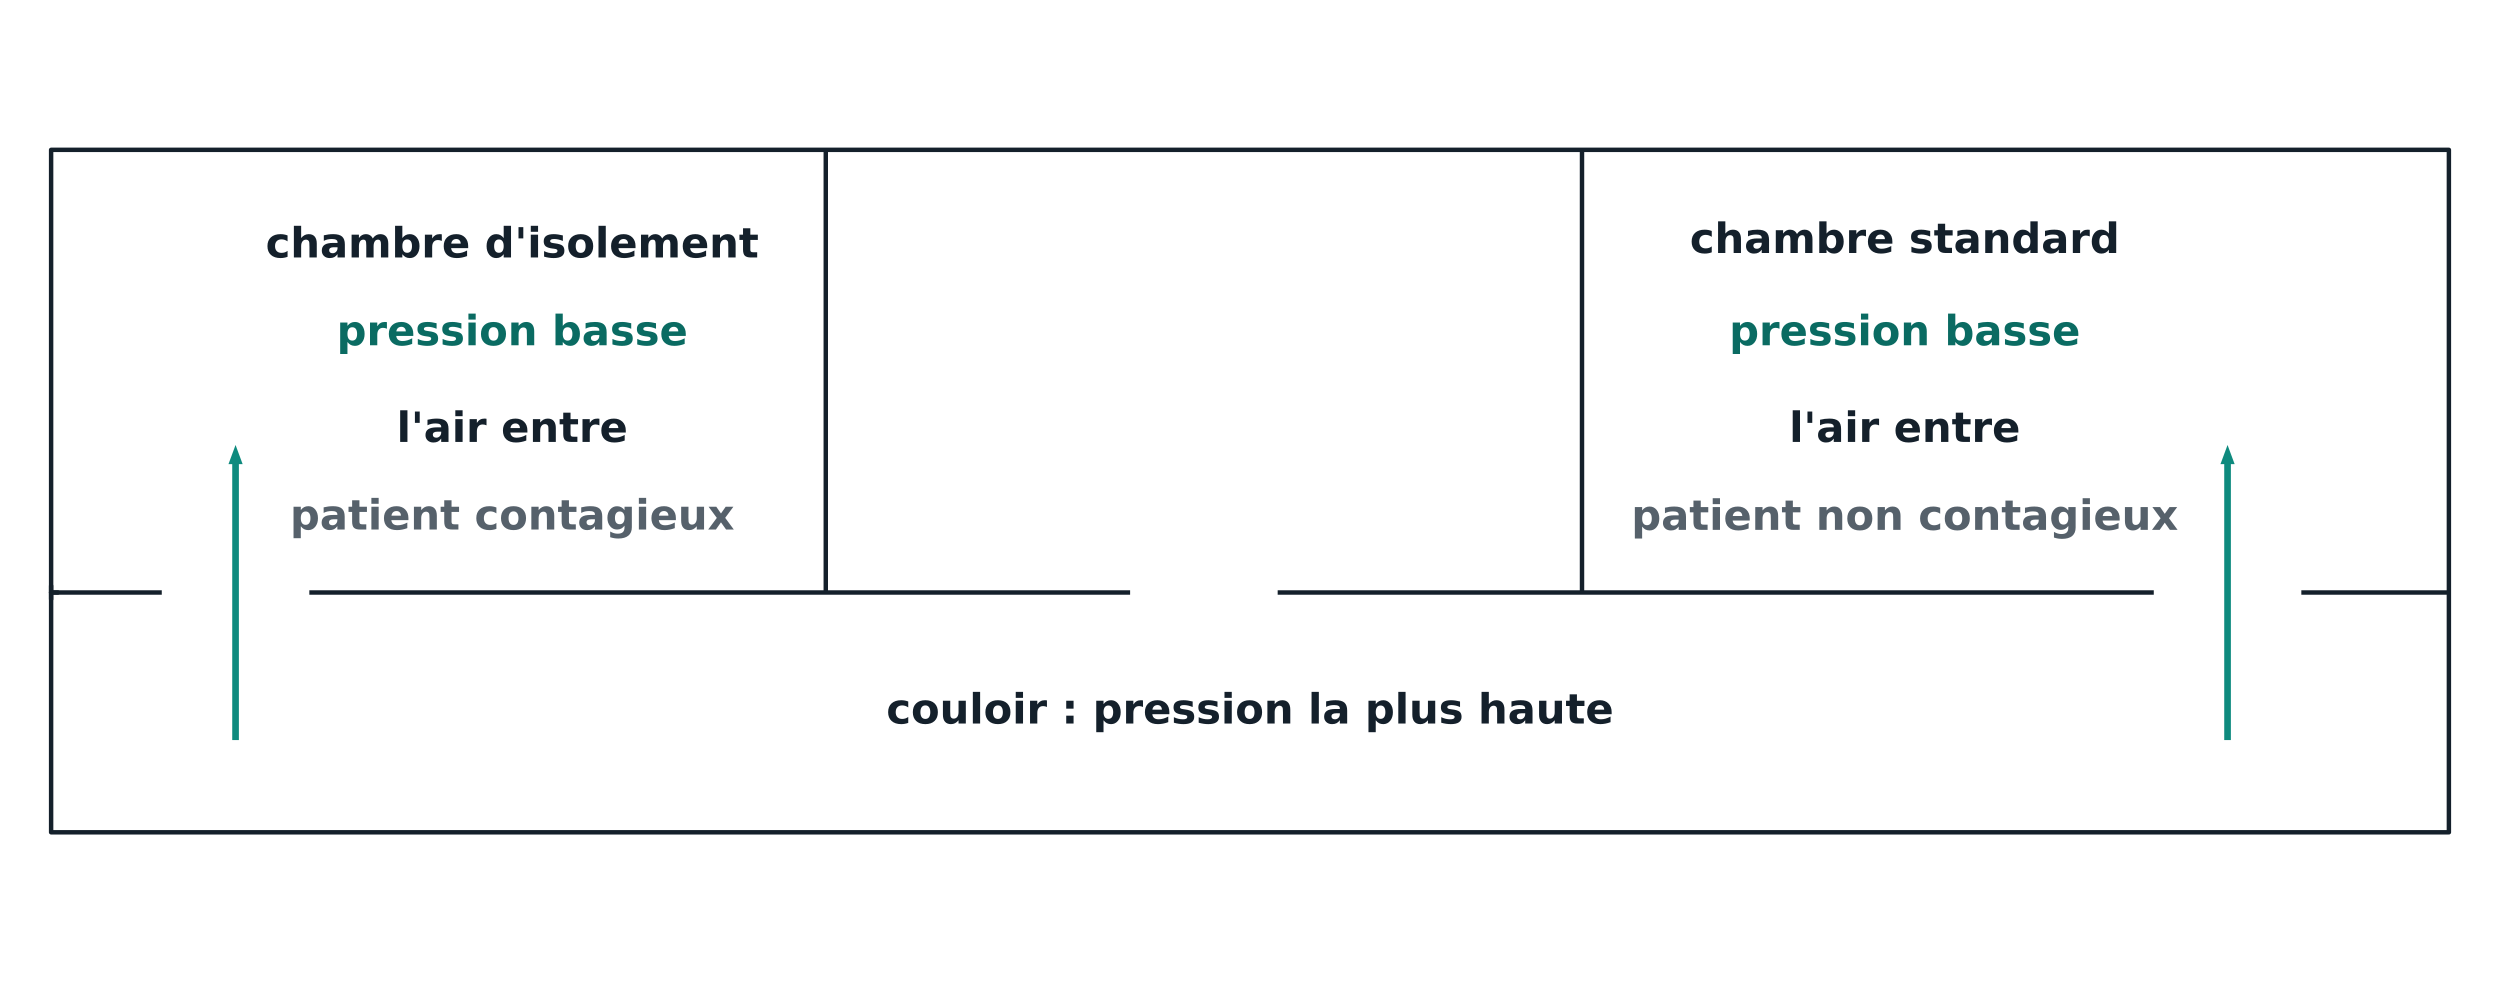
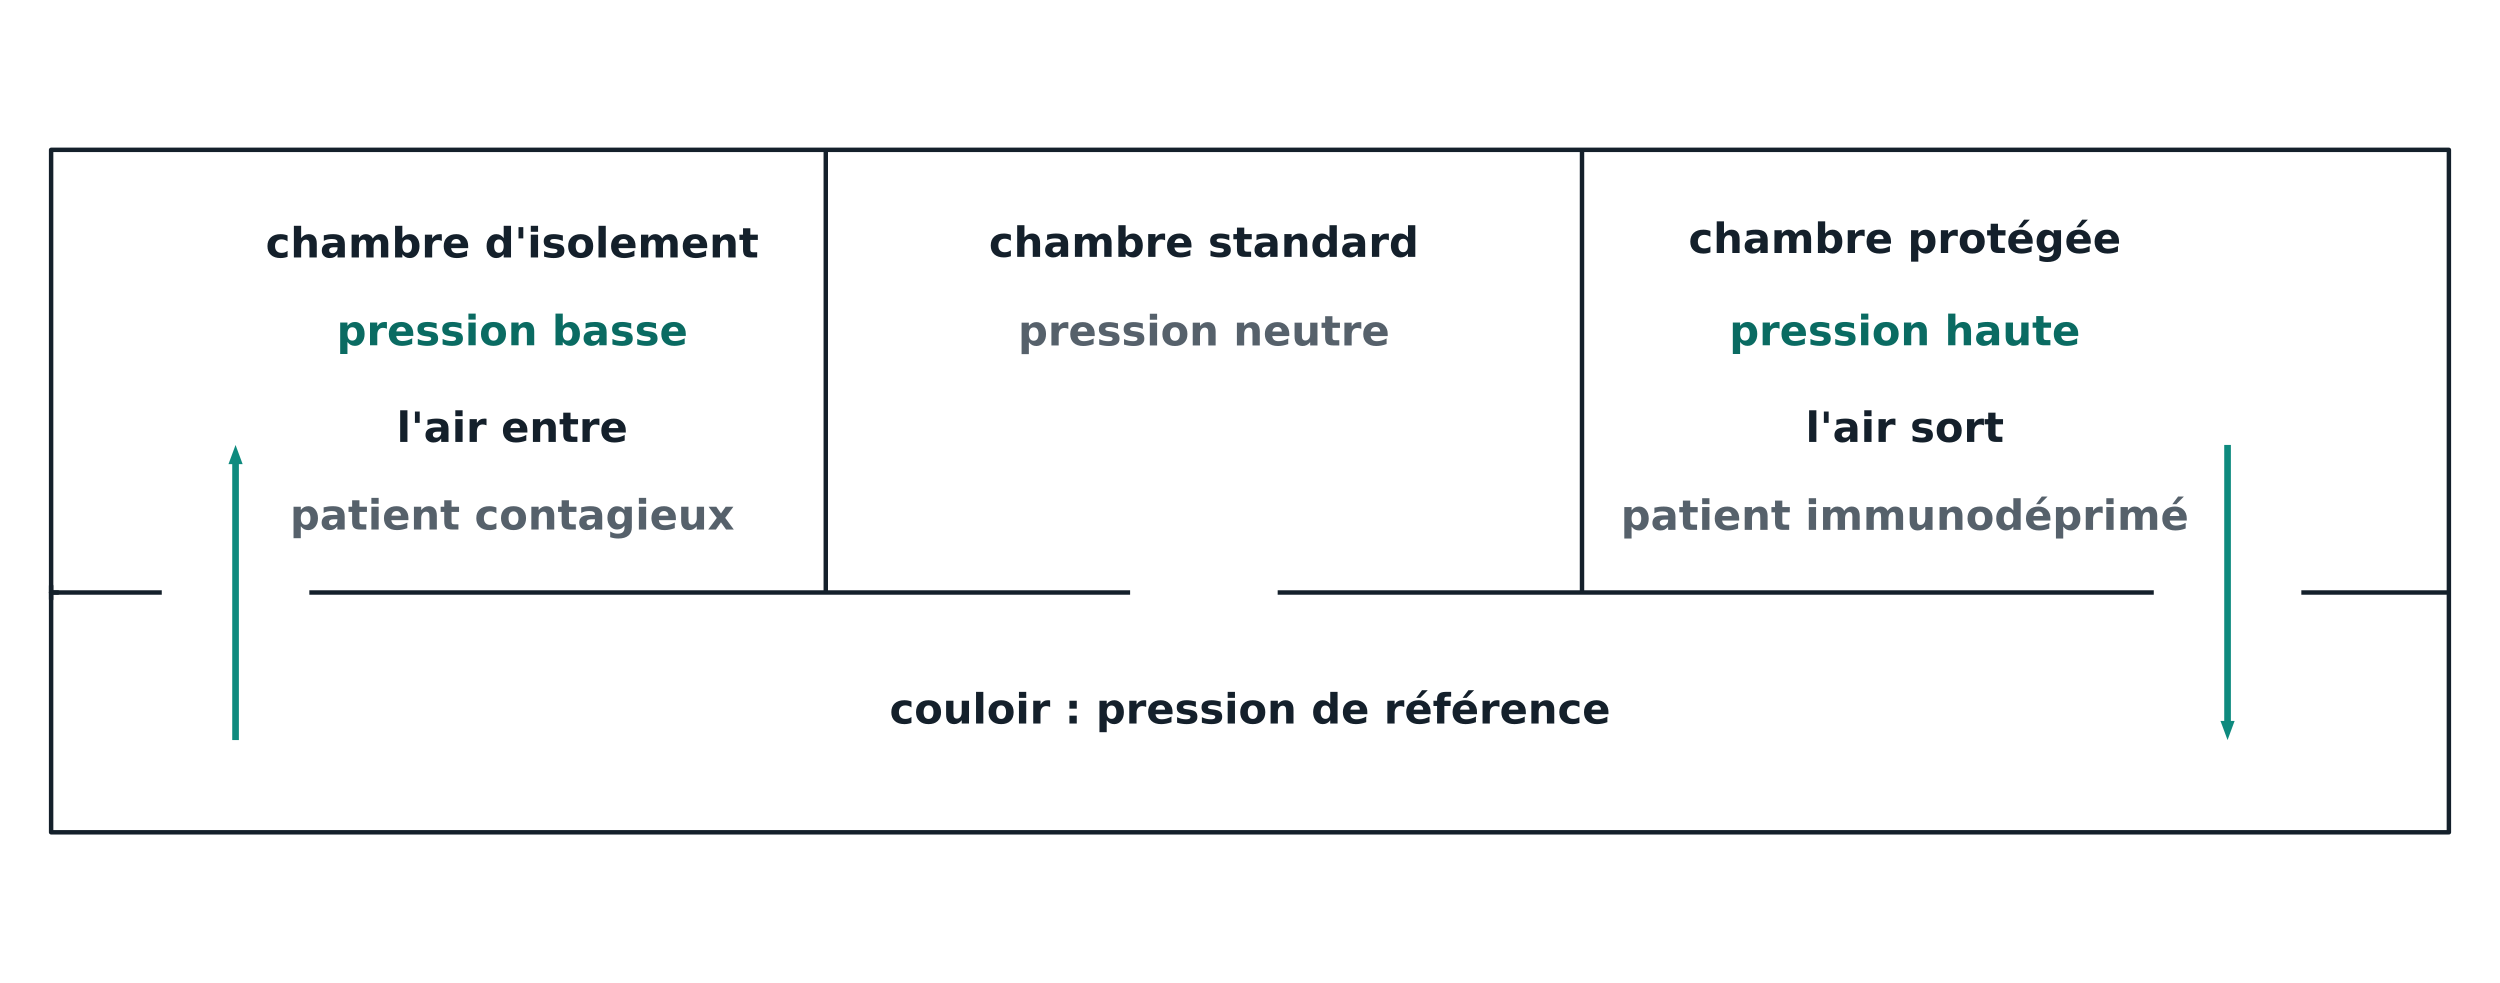
- <svg xmlns="http://www.w3.org/2000/svg" viewBox="0 0 1680 660" class="tf-figure" width="1680" height="660" style="aspect-ratio: 1680 / 660" data-viewbox="0 0 1680 660" data-min-text="28" data-slot="1680x660" preserveAspectRatio="xMinYMin meet" role="img" aria-label="Vue en plan d'un couloir d'hôpital et de trois chambres : le couloir est à la pression la plus haute ; la chambre d'isolement (patient contagieux) et une chambre standard (patient non contagieux) sont en pression basse, l'air y entre depuis le couloir">
+ <svg xmlns="http://www.w3.org/2000/svg" viewBox="0 0 1680 660" class="tf-figure" width="1680" height="660" style="aspect-ratio: 1680 / 660" data-viewbox="0 0 1680 660" data-min-text="28" data-slot="1680x660" preserveAspectRatio="xMinYMin meet" role="img" aria-label="Vue en plan d'un couloir d'hôpital et de trois chambres : chambre d'isolement en pression basse, l'air y entre depuis le couloir ; chambre protégée en pression haute, l'air en sort vers le couloir ; chambre standard à pression neutre, sans flux dirigé">
  <defs>
    <style type="text/css">.tf-figure *{stroke-linejoin: round; stroke-linecap: butt}</style>
  </defs>
  <g id="tf-cascade-figure_1">
    <g id="tf-cascade-patch_1">
      <path d="M 0 660  L 1680 660  L 1680 0  L 0 0  L 0 660  z " style="fill: none; opacity: 0" />
    </g>
    <g id="tf-cascade-axes_1">
      <g id="tf-cascade-tf-polyline--0" class="tf-polyline">
        <path d="M 34.347 398.171  L 34.347 559.301  L 1645.653 559.301  L 1645.653 100.699  L 34.347 100.699  L 34.347 398.171  " clip-path="url(#tf-cascade-pf0071cb59c)" style="fill: none; stroke: var(--ink, #14202B); stroke-width: 2.987" />
      </g>
      <g id="tf-cascade-tf-line--1" class="tf-line">
        <path d="M 34.347 398.171  L 108.715 398.171  " clip-path="url(#tf-cascade-pf0071cb59c)" style="fill: none; stroke: var(--ink, #14202B); stroke-width: 2.987" />
      </g>
      <g id="tf-cascade-tf-line--2" class="tf-line">
        <path d="M 207.872 398.171  L 759.435 398.171  " clip-path="url(#tf-cascade-pf0071cb59c)" style="fill: none; stroke: var(--ink, #14202B); stroke-width: 2.987" />
      </g>
      <g id="tf-cascade-tf-line--3" class="tf-line">
        <path d="M 858.592 398.171  L 1447.339 398.171  " clip-path="url(#tf-cascade-pf0071cb59c)" style="fill: none; stroke: var(--ink, #14202B); stroke-width: 2.987" />
      </g>
      <g id="tf-cascade-tf-line--4" class="tf-line">
        <path d="M 1546.496 398.171  L 1645.653 398.171  " clip-path="url(#tf-cascade-pf0071cb59c)" style="fill: none; stroke: var(--ink, #14202B); stroke-width: 2.987" />
      </g>
      <g id="tf-cascade-tf-line--5" class="tf-line">
        <path d="M 554.923 398.171  L 554.923 100.699  " clip-path="url(#tf-cascade-pf0071cb59c)" style="fill: none; stroke: var(--ink, #14202B); stroke-width: 2.987" />
      </g>
      <g id="tf-cascade-tf-line--6" class="tf-line">
        <path d="M 1063.104 398.171  L 1063.104 100.699  " clip-path="url(#tf-cascade-pf0071cb59c)" style="fill: none; stroke: var(--ink, #14202B); stroke-width: 2.987" />
      </g>
      <g id="tf-cascade-tf-polyline--11" class="tf-polyline">
        <path d="M 34.347 398.171  L 34.347 402.651  " clip-path="url(#tf-cascade-pf0071cb59c)" style="fill: none; stroke: var(--ink, #14202B); stroke-width: 2.987; stroke-linecap: round" />
      </g>
      <g id="tf-cascade-tf-polyline--12" class="tf-polyline">
        <path d="M 34.347 398.171  L 34.347 393.691  " clip-path="url(#tf-cascade-pf0071cb59c)" style="fill: none; stroke: var(--ink, #14202B); stroke-width: 2.987; stroke-linecap: round" />
      </g>
      <g id="tf-cascade-tf-line--13" class="tf-line">
        <path d="M 34.347 398.171  L 38.827 398.171  " clip-path="url(#tf-cascade-pf0071cb59c)" style="fill: none; stroke: var(--ink, #14202B); stroke-width: 2.987; stroke-linecap: round" />
      </g>
      <g id="tf-cascade-tf-arrow--7" class="tf-arrow">
        <path d="M 158.293 497.328  L 158.293 310.605  " clip-path="url(#tf-cascade-pf0071cb59c)" style="fill: none; stroke: var(--accent, #0E8A7E); stroke-width: 4.48" />
      </g>
      <g id="tf-cascade-tf-arrow--8" class="tf-arrow">
-         <path d="M 1496.917 497.328  L 1496.917 310.605  " clip-path="url(#tf-cascade-pf0071cb59c)" style="fill: none; stroke: var(--accent, #0E8A7E); stroke-width: 4.48" />
+         <path d="M 1496.917 299.013  L 1496.917 485.736  " clip-path="url(#tf-cascade-pf0071cb59c)" style="fill: none; stroke: var(--accent, #0E8A7E); stroke-width: 4.48" />
      </g>
      <g id="tf-cascade-tf-arrow--9" class="tf-arrow">
        <path d="M 158.293 299.013  L 153.533 311.893  L 163.053 311.893  z " clip-path="url(#tf-cascade-pf0071cb59c)" style="fill: var(--accent, #0E8A7E)" />
      </g>
      <g id="tf-cascade-tf-arrow--10" class="tf-arrow">
-         <path d="M 1496.917 299.013  L 1492.157 311.893  L 1501.677 311.893  z " clip-path="url(#tf-cascade-pf0071cb59c)" style="fill: var(--accent, #0E8A7E)" />
+         <path d="M 1496.917 497.328  L 1501.677 484.448  L 1492.157 484.448  z " clip-path="url(#tf-cascade-pf0071cb59c)" style="fill: var(--accent, #0E8A7E)" />
      </g>
      <g id="tf-cascade-tf-label--14" class="tf-label tf-ink">
        <text style="font-weight: 600; font-size: 28px; font-family: 'Instrument Sans', 'DejaVu Sans'; text-anchor: middle; fill: var(--ink, #14202B)" x="344.213" y="173.032" transform="rotate(-0 344.2133 173.032)">chambre d'isolement</text>
      </g>
      <g id="tf-cascade-tf-label--15" class="tf-label tf-ink">
        <text style="font-weight: 600; font-size: 28px; font-family: 'Instrument Sans', 'DejaVu Sans'; text-anchor: middle; fill: var(--accent-text, #0A6B62)" x="344.213" y="232.037" transform="rotate(-0 344.2133 232.0369)">pression basse</text>
      </g>
      <g id="tf-cascade-tf-label--16" class="tf-label tf-ink">
        <text style="font-weight: 600; font-size: 28px; font-family: 'Instrument Sans', 'DejaVu Sans'; text-anchor: middle; fill: var(--ink, #14202B)" x="344.213" y="296.979" transform="rotate(-0 344.2133 296.9787)">l'air entre</text>
      </g>
+       <g id="tf-cascade-tf-label--17" class="tf-label tf-ink">
+         <text style="font-weight: 600; font-size: 28px; font-family: 'Instrument Sans', 'DejaVu Sans'; text-anchor: middle; fill: var(--ink, #14202B)" x="809.013" y="172.612" transform="rotate(-0 809.0133 172.612)">chambre standard</text>
+       </g>
+       <g id="tf-cascade-tf-label--18" class="tf-label tf-ink">
+         <text style="font-weight: 600; font-size: 28px; font-family: 'Instrument Sans', 'DejaVu Sans'; text-anchor: middle; fill: var(--muted, #56616B)" x="809.013" y="232.135" transform="rotate(-0 809.0133 232.1353)">pression neutre</text>
+       </g>
      <g id="tf-cascade-tf-label--19" class="tf-label tf-ink">
-         <text style="font-weight: 600; font-size: 28px; font-family: 'Instrument Sans', 'DejaVu Sans'; text-anchor: middle; fill: var(--ink, #14202B)" x="1280.011" y="170.022" transform="rotate(-0 1280.011 170.022)">chambre standard</text>
+         <text style="font-weight: 600; font-size: 28px; font-family: 'Instrument Sans', 'DejaVu Sans'; text-anchor: middle; fill: var(--ink, #14202B)" x="1280.011" y="170.022" transform="rotate(-0 1280.011 170.022)">chambre protégée</text>
      </g>
      <g id="tf-cascade-tf-label--20" class="tf-label tf-ink">
-         <text style="font-weight: 600; font-size: 28px; font-family: 'Instrument Sans', 'DejaVu Sans'; text-anchor: middle; fill: var(--accent-text, #0A6B62)" x="1280.011" y="232.037" transform="rotate(-0 1280.011 232.0369)">pression basse</text>
+         <text style="font-weight: 600; font-size: 28px; font-family: 'Instrument Sans', 'DejaVu Sans'; text-anchor: middle; fill: var(--accent-text, #0A6B62)" x="1280.011" y="232.037" transform="rotate(-0 1280.011 232.0369)">pression haute</text>
      </g>
      <g id="tf-cascade-tf-label--21" class="tf-label tf-ink">
-         <text style="font-weight: 600; font-size: 28px; font-family: 'Instrument Sans', 'DejaVu Sans'; text-anchor: middle; fill: var(--ink, #14202B)" x="1280.011" y="296.979" transform="rotate(-0 1280.011 296.9787)">l'air entre</text>
+         <text style="font-weight: 600; font-size: 28px; font-family: 'Instrument Sans', 'DejaVu Sans'; text-anchor: middle; fill: var(--ink, #14202B)" x="1280.011" y="296.979" transform="rotate(-0 1280.011 296.9787)">l'air sort</text>
      </g>
      <g id="tf-cascade-tf-label--22" class="tf-label tf-ink">
        <text style="font-weight: 600; font-size: 28px; font-family: 'Instrument Sans', 'DejaVu Sans'; text-anchor: middle; fill: var(--muted, #56616B)" x="344.213" y="355.844" transform="rotate(-0 344.2133 355.8436)">patient contagieux</text>
      </g>
      <g id="tf-cascade-tf-label--23" class="tf-label tf-ink">
-         <text style="font-weight: 600; font-size: 28px; font-family: 'Instrument Sans', 'DejaVu Sans'; text-anchor: middle; fill: var(--muted, #56616B)" x="1280.011" y="356.082" transform="rotate(-0 1280.011 356.082)">patient non contagieux</text>
+         <text style="font-weight: 600; font-size: 28px; font-family: 'Instrument Sans', 'DejaVu Sans'; text-anchor: middle; fill: var(--muted, #56616B)" x="1280.011" y="356.082" transform="rotate(-0 1280.011 356.082)">patient immunodéprimé</text>
      </g>
      <g id="tf-cascade-tf-label--24" class="tf-label tf-ink">
-         <text style="font-weight: 600; font-size: 28px; font-family: 'Instrument Sans', 'DejaVu Sans'; text-anchor: middle; fill: var(--ink, #14202B)" x="840" y="486.226" transform="rotate(-0 840 486.226)">couloir : pression la plus haute</text>
+         <text style="font-weight: 600; font-size: 28px; font-family: 'Instrument Sans', 'DejaVu Sans'; text-anchor: middle; fill: var(--ink, #14202B)" x="840" y="486.226" transform="rotate(-0 840 486.226)">couloir : pression de référence</text>
      </g>
    </g>
  </g>
  <defs>
    <clipPath id="tf-cascade-pf0071cb59c">
      <rect x="0" y="0" width="1680" height="660" />
    </clipPath>
  </defs>
</svg>
